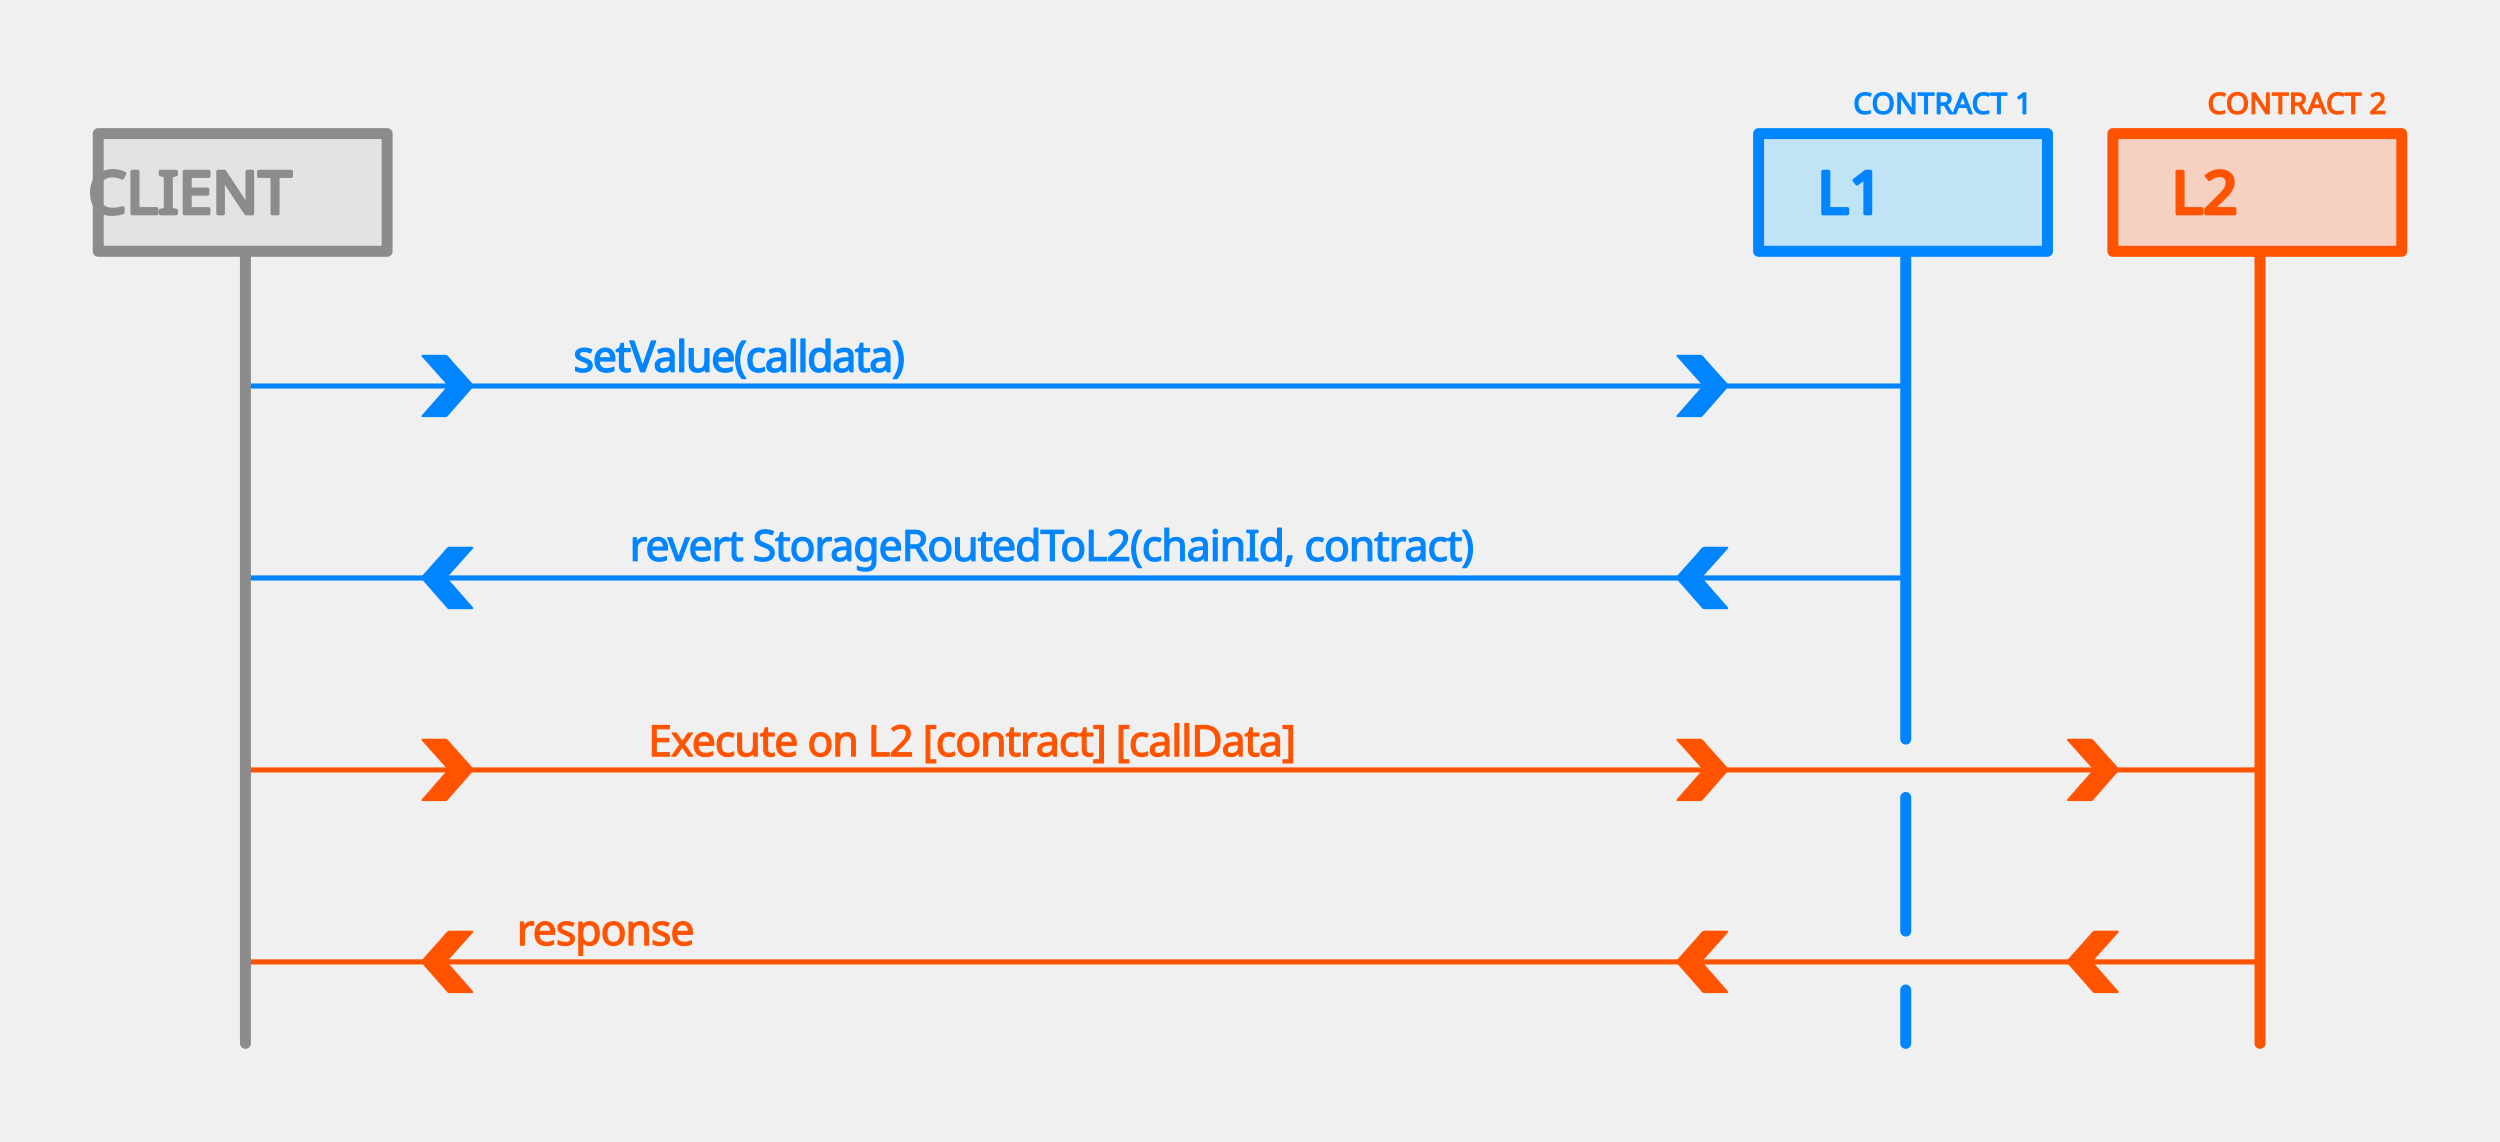
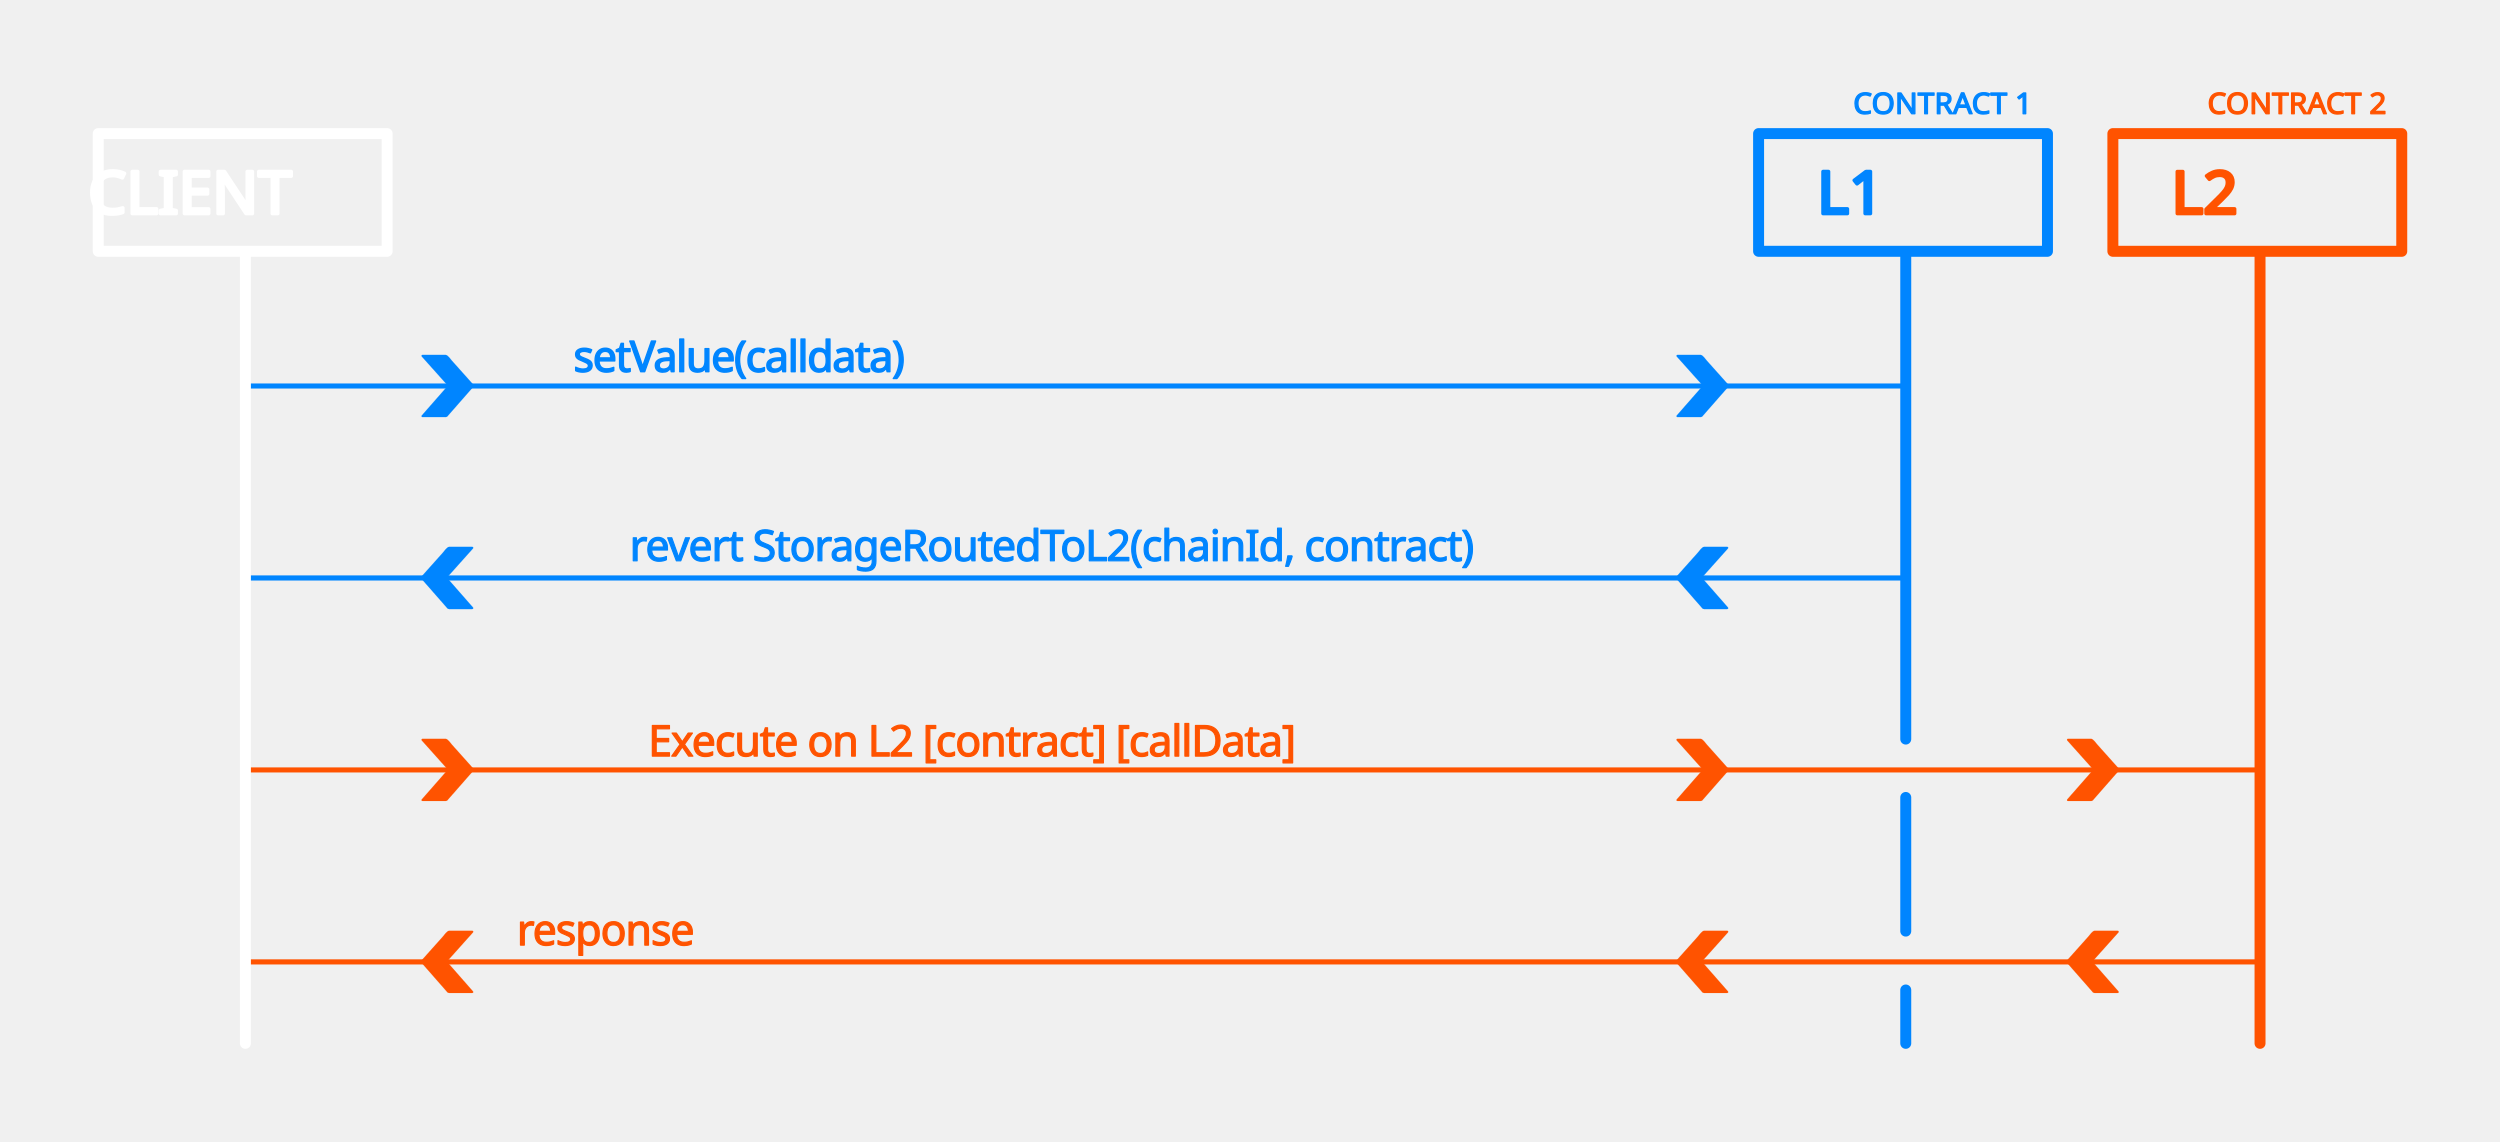
<svg xmlns="http://www.w3.org/2000/svg" xmlns:xlink="http://www.w3.org/1999/xlink" width="538.993mm" height="246.125mm" viewBox="0 0 538.993 246.125" version="1.1" id="svg6">
  <defs id="defs2">
    <rect x="258.608" y="35.355" width="130.437" height="286.727" id="rect1163" />
    <rect x="352.45" y="114.378" width="27.62" height="4.849" id="rect1482" />
    <linearGradient id="linearGradient1059">
      <stop style="stop-color:#000000;stop-opacity:1;" offset="0" id="stop1055" />
      <stop style="stop-color:#000000;stop-opacity:0;" offset="1" id="stop1057" />
    </linearGradient>
    <rect x="136.861" y="168.484" width="23.687" height="7.896" id="rect1202" />
    <linearGradient id="linearGradient1005">
      <stop style="stop-color:#000000;stop-opacity:1;" offset="0" id="stop1001" />
      <stop style="stop-color:#000000;stop-opacity:0;" offset="1" id="stop1003" />
    </linearGradient>
    <marker style="overflow:visible" id="Arrow2Mstart" refX="0" refY="0" orient="auto">
      <path transform="scale(0.6)" d="M 8.719,4.034 -2.207,0.016 8.719,-4.002 c -1.745,2.372 -1.735,5.617 -6e-7,8.035 z" style="fill:context-stroke;fill-rule:evenodd;stroke-width:0.625;stroke-linejoin:round" id="path1120" />
    </marker>
    <marker style="overflow:visible" id="Arrow2Lend" refX="0" refY="0" orient="auto">
      <path transform="matrix(-1.1,0,0,-1.1,-1.1,0)" d="M 8.719,4.034 -2.207,0.016 8.719,-4.002 c -1.745,2.372 -1.735,5.617 -6e-7,8.035 z" style="fill:context-stroke;fill-rule:evenodd;stroke-width:0.625;stroke-linejoin:round" id="path1117" />
    </marker>
    <marker style="overflow:visible" id="TriangleOutL" refX="0" refY="0" orient="auto">
      <path transform="scale(0.8)" style="fill:context-stroke;fill-rule:evenodd;stroke:context-stroke;stroke-width:1pt" d="M 5.77,0 -2.88,5 V -5 Z" id="path1238" />
    </marker>
    <marker style="overflow:visible" id="TriangleOutL-4" refX="0" refY="0" orient="auto">
      <path transform="scale(0.8)" style="fill:context-stroke;fill-rule:evenodd;stroke:context-stroke;stroke-width:1pt" d="M 5.77,0 -2.88,5 V -5 Z" id="path1238-7" />
    </marker>
    <marker style="overflow:visible" id="TriangleOutL-8" refX="0" refY="0" orient="auto">
      <path transform="scale(0.8)" style="fill:context-stroke;fill-rule:evenodd;stroke:context-stroke;stroke-width:1pt" d="M 5.77,0 -2.88,5 V -5 Z" id="path1238-3" />
    </marker>
    <marker style="overflow:visible" id="TriangleOutL-4-2" refX="0" refY="0" orient="auto">
      <path transform="scale(0.8)" style="fill:context-stroke;fill-rule:evenodd;stroke:context-stroke;stroke-width:1pt" d="M 5.77,0 -2.88,5 V -5 Z" id="path1238-7-8" />
    </marker>
    <linearGradient xlink:href="#linearGradient1005" id="linearGradient1007" x1="88.406" y1="45.401" x2="98.212" y2="45.401" gradientUnits="userSpaceOnUse" />
    <linearGradient xlink:href="#linearGradient1059" id="linearGradient1061" x1="86.907" y1="237.228" x2="177.445" y2="237.228" gradientUnits="userSpaceOnUse" />
  </defs>
  <g id="layer1" transform="translate(-33.41176,-65.063)">
    <g id="g2230" transform="translate(-21.01786,9.730348)" style="fill:#ff5300;fill-opacity:1;stroke:#ff5300;stroke-opacity:1">
      <text xml:space="preserve" style="font-size:9.269px;line-height:1.25;font-family:Palatino;-inkscape-font-specification:Palatino;font-variant-ligatures:none;text-align:center;letter-spacing:-0.242px;text-anchor:middle;fill:#ff5300;fill-opacity:1;stroke:#ff5300;stroke-width:0.257;stroke-linecap:round;stroke-linejoin:round;stroke-miterlimit:4;stroke-dasharray:none;stroke-opacity:1" x="272.025" y="218.355" id="text1278-7-4">
        <tspan id="tspan1276-9-2" x="274.653" y="218.355" style="font-style:normal;font-variant:normal;font-weight:normal;font-stretch:normal;font-family:'SF Mono';-inkscape-font-specification:'SF Mono';fill:#ff5300;fill-opacity:1;stroke:#ff5300;stroke-width:0.257;stroke-linecap:round;stroke-linejoin:round;stroke-miterlimit:4;stroke-dasharray:none;stroke-opacity:1">Execute on L2 [contract] [callData]   </tspan>
      </text>
    </g>
    <g id="g1285" transform="translate(-15.54913,4.208755)" style="fill:#0085ff;fill-opacity:1;stroke:#0085ff;stroke-opacity:1">
      <text xml:space="preserve" style="font-size:9.269px;line-height:1.25;font-family:Palatino;-inkscape-font-specification:Palatino;font-variant-ligatures:none;text-align:center;letter-spacing:-0.29px;text-anchor:middle;stroke:#0085ff;stroke-width:0.309;stroke-linecap:round;stroke-linejoin:round;stroke-miterlimit:4;stroke-dasharray:none;stroke-opacity:1;fill:#0085ff;fill-opacity:1" x="214.05" y="140.992" id="text1278">
        <tspan id="tspan1276" x="216.629" y="140.992" style="font-style:normal;font-variant:normal;font-weight:normal;font-stretch:normal;font-size:9.269px;font-family:'SF Mono';-inkscape-font-specification:'SF Mono';stroke:#0085ff;stroke-width:0.309;stroke-linecap:round;stroke-linejoin:round;stroke-miterlimit:4;stroke-dasharray:none;stroke-opacity:1;fill:#0085ff;fill-opacity:1">setValue(calldata) </tspan>
      </text>
    </g>
    <text xml:space="preserve" style="font-style:normal;font-variant:normal;font-weight:normal;font-stretch:normal;font-size:5.875px;line-height:1.05;font-family:SPOTNIK;-inkscape-font-specification:SPOTNIK;font-variant-ligatures:none;text-align:center;letter-spacing:0.472px;text-anchor:middle;fill:#ff4f00;fill-opacity:1;stroke:#000000;stroke-width:0.803;stroke-linecap:round;stroke-linejoin:round;stroke-miterlimit:4;stroke-dasharray:none;stroke-opacity:1" x="187.271" y="146.442" id="text2139-0-1-8-8-8-0-0" transform="scale(1.047946,0.9542476)">
      <tspan style="font-style:normal;font-variant:normal;font-weight:normal;font-stretch:normal;font-family:SPOTNIK;-inkscape-font-specification:SPOTNIK;text-align:end;text-anchor:end;fill:#ff4f00;fill-opacity:1;stroke:#000000;stroke-width:0.803;stroke-linecap:round;stroke-linejoin:round;stroke-miterlimit:4;stroke-dasharray:none;stroke-opacity:1" x="187.271" y="146.442" id="tspan2163-0-2-6-4-3-4" />
    </text>
    <g id="g1162" transform="matrix(0.2723189,0,0,0.2723189,213.8516,218.0248)" />
-     <g id="g1170" transform="translate(101.0709,4.805857)">
-       <path style="fill:#74ceff;fill-opacity:0.375;stroke:#0085ff;stroke-width:2.365;stroke-linecap:round;stroke-linejoin:round;stroke-miterlimit:4;stroke-dasharray:none;stroke-opacity:1" d="m 343.216,285.2 v -11.505 m 0,-12.694 v -28.814 m 0,-12.587 v -105.162 H 311.488 V 89.06 h 62.281 v 25.378 h -30.553" id="path1065-7" />
+     <g id="g1170" transform="translate(101.0709,4.805857)" style="fill:none">
+       <path style="fill:none;fill-opacity:1;stroke:#0085ff;stroke-width:2.365;stroke-linecap:round;stroke-linejoin:round;stroke-miterlimit:4;stroke-dasharray:none;stroke-opacity:1" d="m 343.216,285.2 v -11.505 m 0,-12.694 v -28.814 m 0,-12.587 v -105.162 H 311.488 V 89.06 h 62.281 v 25.378 h -30.553" id="path1065-7" />
      <text xml:space="preserve" style="font-size:12.87px;line-height:1.25;font-family:Palatino;-inkscape-font-specification:Palatino;font-variant-ligatures:none;text-align:center;letter-spacing:0px;text-anchor:middle;stroke-width:0.771;stroke-miterlimit:4;stroke-dasharray:none;fill:#0085ff;fill-opacity:1;stroke:#0085ff;stroke-opacity:1;" x="338.129" y="107.736" id="text1098-9" transform="scale(1.013468,0.9867108)">
        <tspan id="tspan1096-9" x="338.129" y="107.736" style="font-style:normal;font-variant:normal;font-weight:normal;font-stretch:normal;font-family:'SF Mono';-inkscape-font-specification:'SF Mono';stroke:#0085ff;stroke-width:0.771;stroke-linecap:round;stroke-linejoin:round;stroke-miterlimit:4;stroke-dasharray:none;stroke-opacity:1;fill:#0085ff;fill-opacity:1;">L1</tspan>
      </text>
    </g>
-     <g id="g1175" transform="translate(101.0709,4.2183)" style="stroke:#ff5300;stroke-opacity:1">
-       <path style="fill:#ff9c74;fill-opacity:0.375;stroke:#ff5300;stroke-width:2.365;stroke-linecap:round;stroke-linejoin:round;stroke-miterlimit:4;stroke-dasharray:none;stroke-opacity:1" d="m 419.598,285.787 v -70.697 m 0,0 V 115.026 H 387.87 V 89.648 h 62.281 V 115.026 h -30.553" id="path1065-7-8" />
-       <text xml:space="preserve" style="font-size:12.87px;line-height:1.25;font-family:Palatino;-inkscape-font-specification:Palatino;font-variant-ligatures:none;text-align:center;letter-spacing:0px;text-anchor:middle;fill:#ff5300;fill-opacity:1;stroke:#ff5300;stroke-width:0.771;stroke-miterlimit:4;stroke-dasharray:none;stroke-opacity:1" x="413.496" y="108.332" id="text1098-9-0" transform="scale(1.013468,0.9867108)">
-         <tspan id="tspan1096-9-8" x="413.496" y="108.332" style="font-style:normal;font-variant:normal;font-weight:normal;font-stretch:normal;font-family:'SF Mono';-inkscape-font-specification:'SF Mono';fill:#ff5300;fill-opacity:1;stroke:#ff5300;stroke-width:0.771;stroke-linecap:round;stroke-linejoin:round;stroke-miterlimit:4;stroke-dasharray:none;stroke-opacity:1">L2</tspan>
+     <g id="g1175" transform="translate(101.0709,4.2183)" style="stroke:#ff5300;stroke-opacity:1;fill:none">
+       <path style="fill:none;fill-opacity:1;stroke:#ff5300;stroke-width:2.365;stroke-linecap:round;stroke-linejoin:round;stroke-miterlimit:4;stroke-dasharray:none;stroke-opacity:1" d="m 419.598,285.787 v -70.697 m 0,0 V 115.026 H 387.87 V 89.648 h 62.281 V 115.026 h -30.553" id="path1065-7-8" />
+       <text xml:space="preserve" style="font-size:12.87px;line-height:1.25;font-family:Palatino;-inkscape-font-specification:Palatino;font-variant-ligatures:none;text-align:center;letter-spacing:0px;text-anchor:middle;fill:#ff5300;fill-opacity:1;stroke:#ff5300;stroke-width:0.771;stroke-miterlimit:4;stroke-dasharray:none;stroke-opacity:1;" x="413.496" y="108.332" id="text1098-9-0" transform="scale(1.013468,0.9867108)">
+         <tspan id="tspan1096-9-8" x="413.496" y="108.332" style="font-style:normal;font-variant:normal;font-weight:normal;font-stretch:normal;font-family:'SF Mono';-inkscape-font-specification:'SF Mono';fill:#ff5300;fill-opacity:1;stroke:#ff5300;stroke-width:0.771;stroke-linecap:round;stroke-linejoin:round;stroke-miterlimit:4;stroke-dasharray:none;stroke-opacity:1;">L2</tspan>
      </text>
    </g>
    <text xml:space="preserve" id="text1161" style="font-size:14.111px;line-height:1.25;font-family:Palatino;-inkscape-font-specification:Palatino;font-variant-ligatures:none;text-align:center;letter-spacing:-0.368px;white-space:pre;shape-inside:url(#rect1163);" />
    <text xml:space="preserve" style="font-size:6.379px;line-height:1.25;font-family:Palatino;-inkscape-font-specification:Palatino;font-variant-ligatures:none;text-align:center;letter-spacing:0px;text-anchor:middle;fill:#0085ff;fill-opacity:1;stroke:#0085ff;stroke-width:0.282;stroke-miterlimit:4;stroke-dasharray:none;stroke-opacity:1" x="450.227" y="90.797" id="text1098-9-9" transform="scale(1.013468,0.9867108)">
      <tspan id="tspan1096-9-6" x="450.227" y="90.797" style="font-style:normal;font-variant:normal;font-weight:normal;font-stretch:normal;font-family:'SF Mono';-inkscape-font-specification:'SF Mono';fill:#0085ff;fill-opacity:1;stroke:#0085ff;stroke-width:0.282;stroke-linecap:round;stroke-linejoin:round;stroke-miterlimit:4;stroke-dasharray:none;stroke-opacity:1">CONTRACT 1</tspan>
    </text>
    <text xml:space="preserve" style="font-size:6.379px;line-height:1.25;font-family:Palatino;-inkscape-font-specification:Palatino;font-variant-ligatures:none;text-align:center;letter-spacing:0px;text-anchor:middle;fill:#ff5300;fill-opacity:1;stroke:#ff5300;stroke-width:0.282;stroke-miterlimit:4;stroke-dasharray:none;stroke-opacity:1" x="525.595" y="90.797" id="text1098-9-9-2" transform="scale(1.013468,0.9867108)">
      <tspan id="tspan1096-9-6-3" x="525.595" y="90.797" style="font-style:normal;font-variant:normal;font-weight:normal;font-stretch:normal;font-family:'SF Mono';-inkscape-font-specification:'SF Mono';fill:#ff5300;fill-opacity:1;stroke:#ff5300;stroke-width:0.282;stroke-linecap:round;stroke-linejoin:round;stroke-miterlimit:4;stroke-dasharray:none;stroke-opacity:1">CONTRACT 2</tspan>
    </text>
    <path style="fill:none;stroke:#0085ff;stroke-width:1.1;stroke-linecap:round;stroke-linejoin:round;stroke-miterlimit:4;stroke-dasharray:none;stroke-opacity:1" d="M 86.012,148.283 H 444.287" id="path1225" />
    <path style="fill:#0085ff;stroke:#0085ff;stroke-width:1.1;stroke-linecap:round;stroke-linejoin:round;stroke-miterlimit:4;stroke-dasharray:none;stroke-opacity:1;fill-opacity:1" d="M 86.012,189.67 H 444.287" id="path1225-4" />
    <path style="fill:none;stroke:#ff5300;stroke-width:1.1;stroke-linecap:round;stroke-linejoin:round;stroke-miterlimit:4;stroke-dasharray:none;stroke-opacity:1" d="M 86.012,231.056 H 520.669" id="path1225-8" />
    <path style="fill:#ff5300;stroke:#ff5300;stroke-width:1.1;stroke-linecap:round;stroke-linejoin:round;stroke-miterlimit:4;stroke-dasharray:none;stroke-opacity:1;fill-opacity:1" d="M 86.012,272.443 H 520.669" id="path1225-80" />
    <g id="g1291" transform="matrix(-0.02409993,0,0,0.02409993,136.5709,141.5783)" style="stroke:#0085ff;stroke-opacity:1;fill:#0085ff;fill-opacity:1">
      <g id="g1289" style="stroke:#0085ff;stroke-opacity:1;fill:#0085ff;fill-opacity:1">
        <path d="M 508.094,13.5 C 511.82,6.043 508.087,0 499.749,0 c 0,0 -205.77,0 -205.773,0 -19.045,0.006 -44.079,38.363 -56.512,52.262 -21.87,24.449 -186.59,207.547 -187.783,209.934 -3.727,7.458 -3.727,19.544 0,27.001 l 222.456,253.726 c 3.727,7.458 13.507,13.501 21.843,13.501 h 205.77 c 8.335,0 12.071,-6.043 8.345,-13.501 L 285.638,289.197 c -3.728,-7.457 -3.728,-19.544 0,-27.001 z" id="path1287" style="stroke:#0085ff;stroke-opacity:1;fill:#0085ff;fill-opacity:1" />
      </g>
    </g>
    <g id="g1291-1" transform="matrix(-0.02409993,0,0,0.02409993,407.1377,141.5783)" style="stroke:#0085ff;stroke-opacity:1;fill:#0085ff;fill-opacity:1">
      <g id="g1289-3" style="stroke:#0085ff;stroke-opacity:1;fill:#0085ff;fill-opacity:1">
        <path d="M 508.094,13.5 C 511.82,6.043 508.087,0 499.749,0 c 0,0 -205.77,0 -205.773,0 -19.045,0.006 -44.079,38.363 -56.512,52.262 -21.87,24.449 -186.59,207.547 -187.783,209.934 -3.727,7.458 -3.727,19.544 0,27.001 l 222.456,253.726 c 3.727,7.458 13.507,13.501 21.843,13.501 h 205.77 c 8.335,0 12.071,-6.043 8.345,-13.501 L 285.638,289.197 c -3.728,-7.457 -3.728,-19.544 0,-27.001 z" id="path1287-6" style="stroke:#0085ff;stroke-opacity:1;fill:#0085ff;fill-opacity:1" />
      </g>
    </g>
    <g id="g1285-3" transform="translate(63.55096,46.74286)" style="fill:#0085ff;fill-opacity:1;stroke:#0085ff;stroke-opacity:1">
      <text xml:space="preserve" style="font-size:9.269px;line-height:1.25;font-family:Palatino;-inkscape-font-specification:Palatino;font-variant-ligatures:none;text-align:center;letter-spacing:-0.242px;text-anchor:middle;fill:#0085ff;fill-opacity:1;stroke:#0085ff;stroke-width:0.257;stroke-linecap:round;stroke-linejoin:round;stroke-miterlimit:4;stroke-dasharray:none;stroke-opacity:1" x="204.16" y="139.236" id="text1278-7">
        <tspan id="tspan1276-9" x="204.039" y="139.236" style="font-style:normal;font-variant:normal;font-weight:normal;font-stretch:normal;font-family:'SF Mono';-inkscape-font-specification:'SF Mono';fill:#0085ff;fill-opacity:1;stroke:#0085ff;stroke-width:0.257;stroke-linecap:round;stroke-linejoin:round;stroke-miterlimit:4;stroke-dasharray:none;stroke-opacity:1">revert StorageRoutedToL2(chainId, contract)</tspan>
      </text>
    </g>
    <g id="g1291-6" transform="matrix(0.02409993,0,0,0.02409993,123.1611,182.9649)" style="stroke:#0085ff;stroke-opacity:1;fill:#0085ff;fill-opacity:1">
      <g id="g1289-0" style="stroke:#0085ff;stroke-opacity:1;fill:#0085ff;fill-opacity:1">
        <path d="M 508.094,13.5 C 511.82,6.043 508.087,0 499.749,0 c 0,0 -205.77,0 -205.773,0 -19.045,0.006 -44.079,38.363 -56.512,52.262 -21.87,24.449 -186.59,207.547 -187.783,209.934 -3.727,7.458 -3.727,19.544 0,27.001 l 222.456,253.726 c 3.727,7.458 13.507,13.501 21.843,13.501 h 205.77 c 8.335,0 12.071,-6.043 8.345,-13.501 L 285.638,289.197 c -3.728,-7.457 -3.728,-19.544 0,-27.001 z" id="path1287-60" style="stroke:#0085ff;stroke-opacity:1;fill:#0085ff;fill-opacity:1" />
      </g>
    </g>
    <g id="g1291-1-2" transform="matrix(0.02409993,0,0,0.02409993,393.7279,182.9649)" style="stroke:#0085ff;stroke-opacity:1;fill:#0085ff;fill-opacity:1">
      <g id="g1289-3-5" style="stroke:#0085ff;stroke-opacity:1;fill:#0085ff;fill-opacity:1">
        <path d="M 508.094,13.5 C 511.82,6.043 508.087,0 499.749,0 c 0,0 -205.77,0 -205.773,0 -19.045,0.006 -44.079,38.363 -56.512,52.262 -21.87,24.449 -186.59,207.547 -187.783,209.934 -3.727,7.458 -3.727,19.544 0,27.001 l 222.456,253.726 c 3.727,7.458 13.507,13.501 21.843,13.501 h 205.77 c 8.335,0 12.071,-6.043 8.345,-13.501 L 285.638,289.197 c -3.728,-7.457 -3.728,-19.544 0,-27.001 z" id="path1287-6-2" style="stroke:#0085ff;stroke-opacity:1;fill:#0085ff;fill-opacity:1" />
      </g>
    </g>
    <g id="g1291-6-4" transform="matrix(-0.02409993,0,0,0.02409993,407.1377,224.3516)" style="stroke:#ff5300;stroke-opacity:1;fill:#ff5300;fill-opacity:1">
      <g id="g1289-0-5" style="stroke:#ff5300;stroke-opacity:1;fill:#ff5300;fill-opacity:1">
        <path d="M 508.094,13.5 C 511.82,6.043 508.087,0 499.749,0 c 0,0 -205.77,0 -205.773,0 -19.045,0.006 -44.079,38.363 -56.512,52.262 -21.87,24.449 -186.59,207.547 -187.783,209.934 -3.727,7.458 -3.727,19.544 0,27.001 l 222.456,253.726 c 3.727,7.458 13.507,13.501 21.843,13.501 h 205.77 c 8.335,0 12.071,-6.043 8.345,-13.501 L 285.638,289.197 c -3.728,-7.457 -3.728,-19.544 0,-27.001 z" id="path1287-60-3" style="stroke:#ff5300;stroke-opacity:1;fill:#ff5300;fill-opacity:1" />
      </g>
    </g>
    <g id="g1289-3-5-8" transform="matrix(-0.02409993,0,0,0.02409993,136.5709,224.3516)" style="stroke:#ff5300;stroke-opacity:1;fill:#ff5300;fill-opacity:1">
      <path d="M 508.094,13.5 C 511.82,6.043 508.087,0 499.749,0 c 0,0 -205.77,0 -205.773,0 -19.045,0.006 -44.079,38.363 -56.512,52.262 -21.87,24.449 -186.59,207.547 -187.783,209.934 -3.727,7.458 -3.727,19.544 0,27.001 l 222.456,253.726 c 3.727,7.458 13.507,13.501 21.843,13.501 h 205.77 c 8.335,0 12.071,-6.043 8.345,-13.501 L 285.638,289.197 c -3.728,-7.457 -3.728,-19.544 0,-27.001 z" id="path1287-6-2-8" style="stroke:#ff5300;stroke-opacity:1;fill:#ff5300;fill-opacity:1" />
    </g>
    <g id="g1291-6-4-2" transform="matrix(-0.02409993,0,0,0.02409993,491.3289,224.3516)" style="stroke:#ff5300;stroke-opacity:1;fill:#ff5300;fill-opacity:1">
      <g id="g1289-0-5-8" style="stroke:#ff5300;stroke-opacity:1;fill:#ff5300;fill-opacity:1">
        <path d="M 508.094,13.5 C 511.82,6.043 508.087,0 499.749,0 c 0,0 -205.77,0 -205.773,0 -19.045,0.006 -44.079,38.363 -56.512,52.262 -21.87,24.449 -186.59,207.547 -187.783,209.934 -3.727,7.458 -3.727,19.544 0,27.001 l 222.456,253.726 c 3.727,7.458 13.507,13.501 21.843,13.501 h 205.77 c 8.335,0 12.071,-6.043 8.345,-13.501 L 285.638,289.197 c -3.728,-7.457 -3.728,-19.544 0,-27.001 z" id="path1287-60-3-7" style="stroke:#ff5300;stroke-opacity:1;fill:#ff5300;fill-opacity:1" />
      </g>
    </g>
    <g id="g1291-6-4-2-3" transform="matrix(0.02409993,0,0,0.02409993,477.9191,265.7382)" style="stroke:#ff5300;stroke-opacity:1;fill:#ff5300;fill-opacity:1">
      <g id="g1289-0-5-8-0" style="stroke:#ff5300;stroke-opacity:1;fill:#ff5300;fill-opacity:1">
        <path d="M 508.094,13.5 C 511.82,6.043 508.087,0 499.749,0 c 0,0 -205.77,0 -205.773,0 -19.045,0.006 -44.079,38.363 -56.512,52.262 -21.87,24.449 -186.59,207.547 -187.783,209.934 -3.727,7.458 -3.727,19.544 0,27.001 l 222.456,253.726 c 3.727,7.458 13.507,13.501 21.843,13.501 h 205.77 c 8.335,0 12.071,-6.043 8.345,-13.501 L 285.638,289.197 c -3.728,-7.457 -3.728,-19.544 0,-27.001 z" id="path1287-60-3-7-2" style="stroke:#ff5300;stroke-opacity:1;fill:#ff5300;fill-opacity:1" />
      </g>
    </g>
    <g id="g1291-6-2" transform="matrix(0.02409993,0,0,0.02409993,123.1611,265.7382)" style="stroke:#ff5300;stroke-opacity:1;fill:#ff5300;fill-opacity:1">
      <g id="g1289-0-6" style="stroke:#ff5300;stroke-opacity:1;fill:#ff5300;fill-opacity:1">
        <path d="M 508.094,13.5 C 511.82,6.043 508.087,0 499.749,0 c 0,0 -205.77,0 -205.773,0 -19.045,0.006 -44.079,38.363 -56.512,52.262 -21.87,24.449 -186.59,207.547 -187.783,209.934 -3.727,7.458 -3.727,19.544 0,27.001 l 222.456,253.726 c 3.727,7.458 13.507,13.501 21.843,13.501 h 205.77 c 8.335,0 12.071,-6.043 8.345,-13.501 L 285.638,289.197 c -3.728,-7.457 -3.728,-19.544 0,-27.001 z" id="path1287-60-8" style="stroke:#ff5300;stroke-opacity:1;fill:#ff5300;fill-opacity:1" />
      </g>
    </g>
    <g id="g1291-1-2-5" transform="matrix(0.02409993,0,0,0.02409993,393.7279,265.7382)" style="stroke:#ff5300;stroke-opacity:1;fill:#ff5300;fill-opacity:1">
      <g id="g1289-3-5-5" style="stroke:#ff5300;stroke-opacity:1;fill:#ff5300;fill-opacity:1">
        <path d="M 508.094,13.5 C 511.82,6.043 508.087,0 499.749,0 c 0,0 -205.77,0 -205.773,0 -19.045,0.006 -44.079,38.363 -56.512,52.262 -21.87,24.449 -186.59,207.547 -187.783,209.934 -3.727,7.458 -3.727,19.544 0,27.001 l 222.456,253.726 c 3.727,7.458 13.507,13.501 21.843,13.501 h 205.77 c 8.335,0 12.071,-6.043 8.345,-13.501 L 285.638,289.197 c -3.728,-7.457 -3.728,-19.544 0,-27.001 z" id="path1287-6-2-9" style="stroke:#ff5300;stroke-opacity:1;fill:#ff5300;fill-opacity:1" />
      </g>
    </g>
    <g id="g1285-3-4" transform="translate(-43.3903,129.1018)" style="fill:#ff5300;fill-opacity:1;stroke:#ff5300;stroke-opacity:1">
      <text xml:space="preserve" style="font-size:9.269px;line-height:1.25;font-family:Palatino;-inkscape-font-specification:Palatino;font-variant-ligatures:none;text-align:center;letter-spacing:-0.242px;text-anchor:middle;fill:#ff5300;fill-opacity:1;stroke:#ff5300;stroke-width:0.257;stroke-linecap:round;stroke-linejoin:round;stroke-miterlimit:4;stroke-dasharray:none;stroke-opacity:1" x="214.903" y="139.724" id="text1278-7-8">
        <tspan id="tspan1276-9-3" x="214.782" y="139.724" style="font-style:normal;font-variant:normal;font-weight:normal;font-stretch:normal;font-family:'SF Mono';-inkscape-font-specification:'SF Mono';fill:#ff5300;fill-opacity:1;stroke:#ff5300;stroke-width:0.257;stroke-linecap:round;stroke-linejoin:round;stroke-miterlimit:4;stroke-dasharray:none;stroke-opacity:1">response</tspan>
      </text>
    </g>
    <g id="g1159">
-       <path style="fill:#cecece;fill-opacity:0.375;stroke:#8c8c8c;stroke-width:2.365;stroke-linecap:round;stroke-linejoin:round;stroke-miterlimit:4;stroke-dasharray:none;stroke-opacity:1" d="M 86.322,290.006 V 119.244 H 54.594 V 93.866 H 116.875 V 119.244 H 86.322" id="path1065" />
-       <text xml:space="preserve" style="font-size:12.87px;line-height:1.25;font-family:Palatino;-inkscape-font-specification:Palatino;font-variant-ligatures:none;text-align:center;letter-spacing:0px;text-anchor:middle;stroke-width:0.771;stroke-miterlimit:4;stroke-dasharray:none;stroke:#8c8c8c;stroke-opacity:1;fill:#8c8c8c;fill-opacity:1;" x="84.649" y="112.607" id="text1098" transform="scale(1.013468,0.9867108)">
-         <tspan id="tspan1096" x="84.649" y="112.607" style="font-style:normal;font-variant:normal;font-weight:normal;font-stretch:normal;font-family:'SF Mono';-inkscape-font-specification:'SF Mono';stroke:#8c8c8c;stroke-width:0.771;stroke-linecap:round;stroke-linejoin:round;stroke-miterlimit:4;stroke-dasharray:none;stroke-opacity:1;fill:#8c8c8c;fill-opacity:1;">CLIENT</tspan>
+       <path style="fill:none;fill-opacity:0.375;stroke:#ffffff;stroke-width:2.365;stroke-linecap:round;stroke-linejoin:round;stroke-miterlimit:4;stroke-dasharray:none;stroke-opacity:1" d="M 86.322,290.006 V 119.244 H 54.594 V 93.866 H 116.875 V 119.244 H 86.322" id="path1065" />
+       <text xml:space="preserve" style="font-size:12.87px;line-height:1.25;font-family:Palatino;-inkscape-font-specification:Palatino;font-variant-ligatures:none;text-align:center;letter-spacing:0px;text-anchor:middle;stroke-width:0.771;stroke-miterlimit:4;stroke-dasharray:none;stroke:#ffffff;stroke-opacity:1;fill:#ffffff;fill-opacity:1;" x="84.649" y="112.607" id="text1098" transform="scale(1.013468,0.9867108)">
+         <tspan id="tspan1096" x="84.649" y="112.607" style="font-style:normal;font-variant:normal;font-weight:normal;font-stretch:normal;font-family:'SF Mono';-inkscape-font-specification:'SF Mono';stroke:#ffffff;stroke-width:0.771;stroke-linecap:round;stroke-linejoin:round;stroke-miterlimit:4;stroke-dasharray:none;stroke-opacity:1;fill:#ffffff;fill-opacity:1;">CLIENT</tspan>
      </text>
    </g>
  </g>
</svg>
